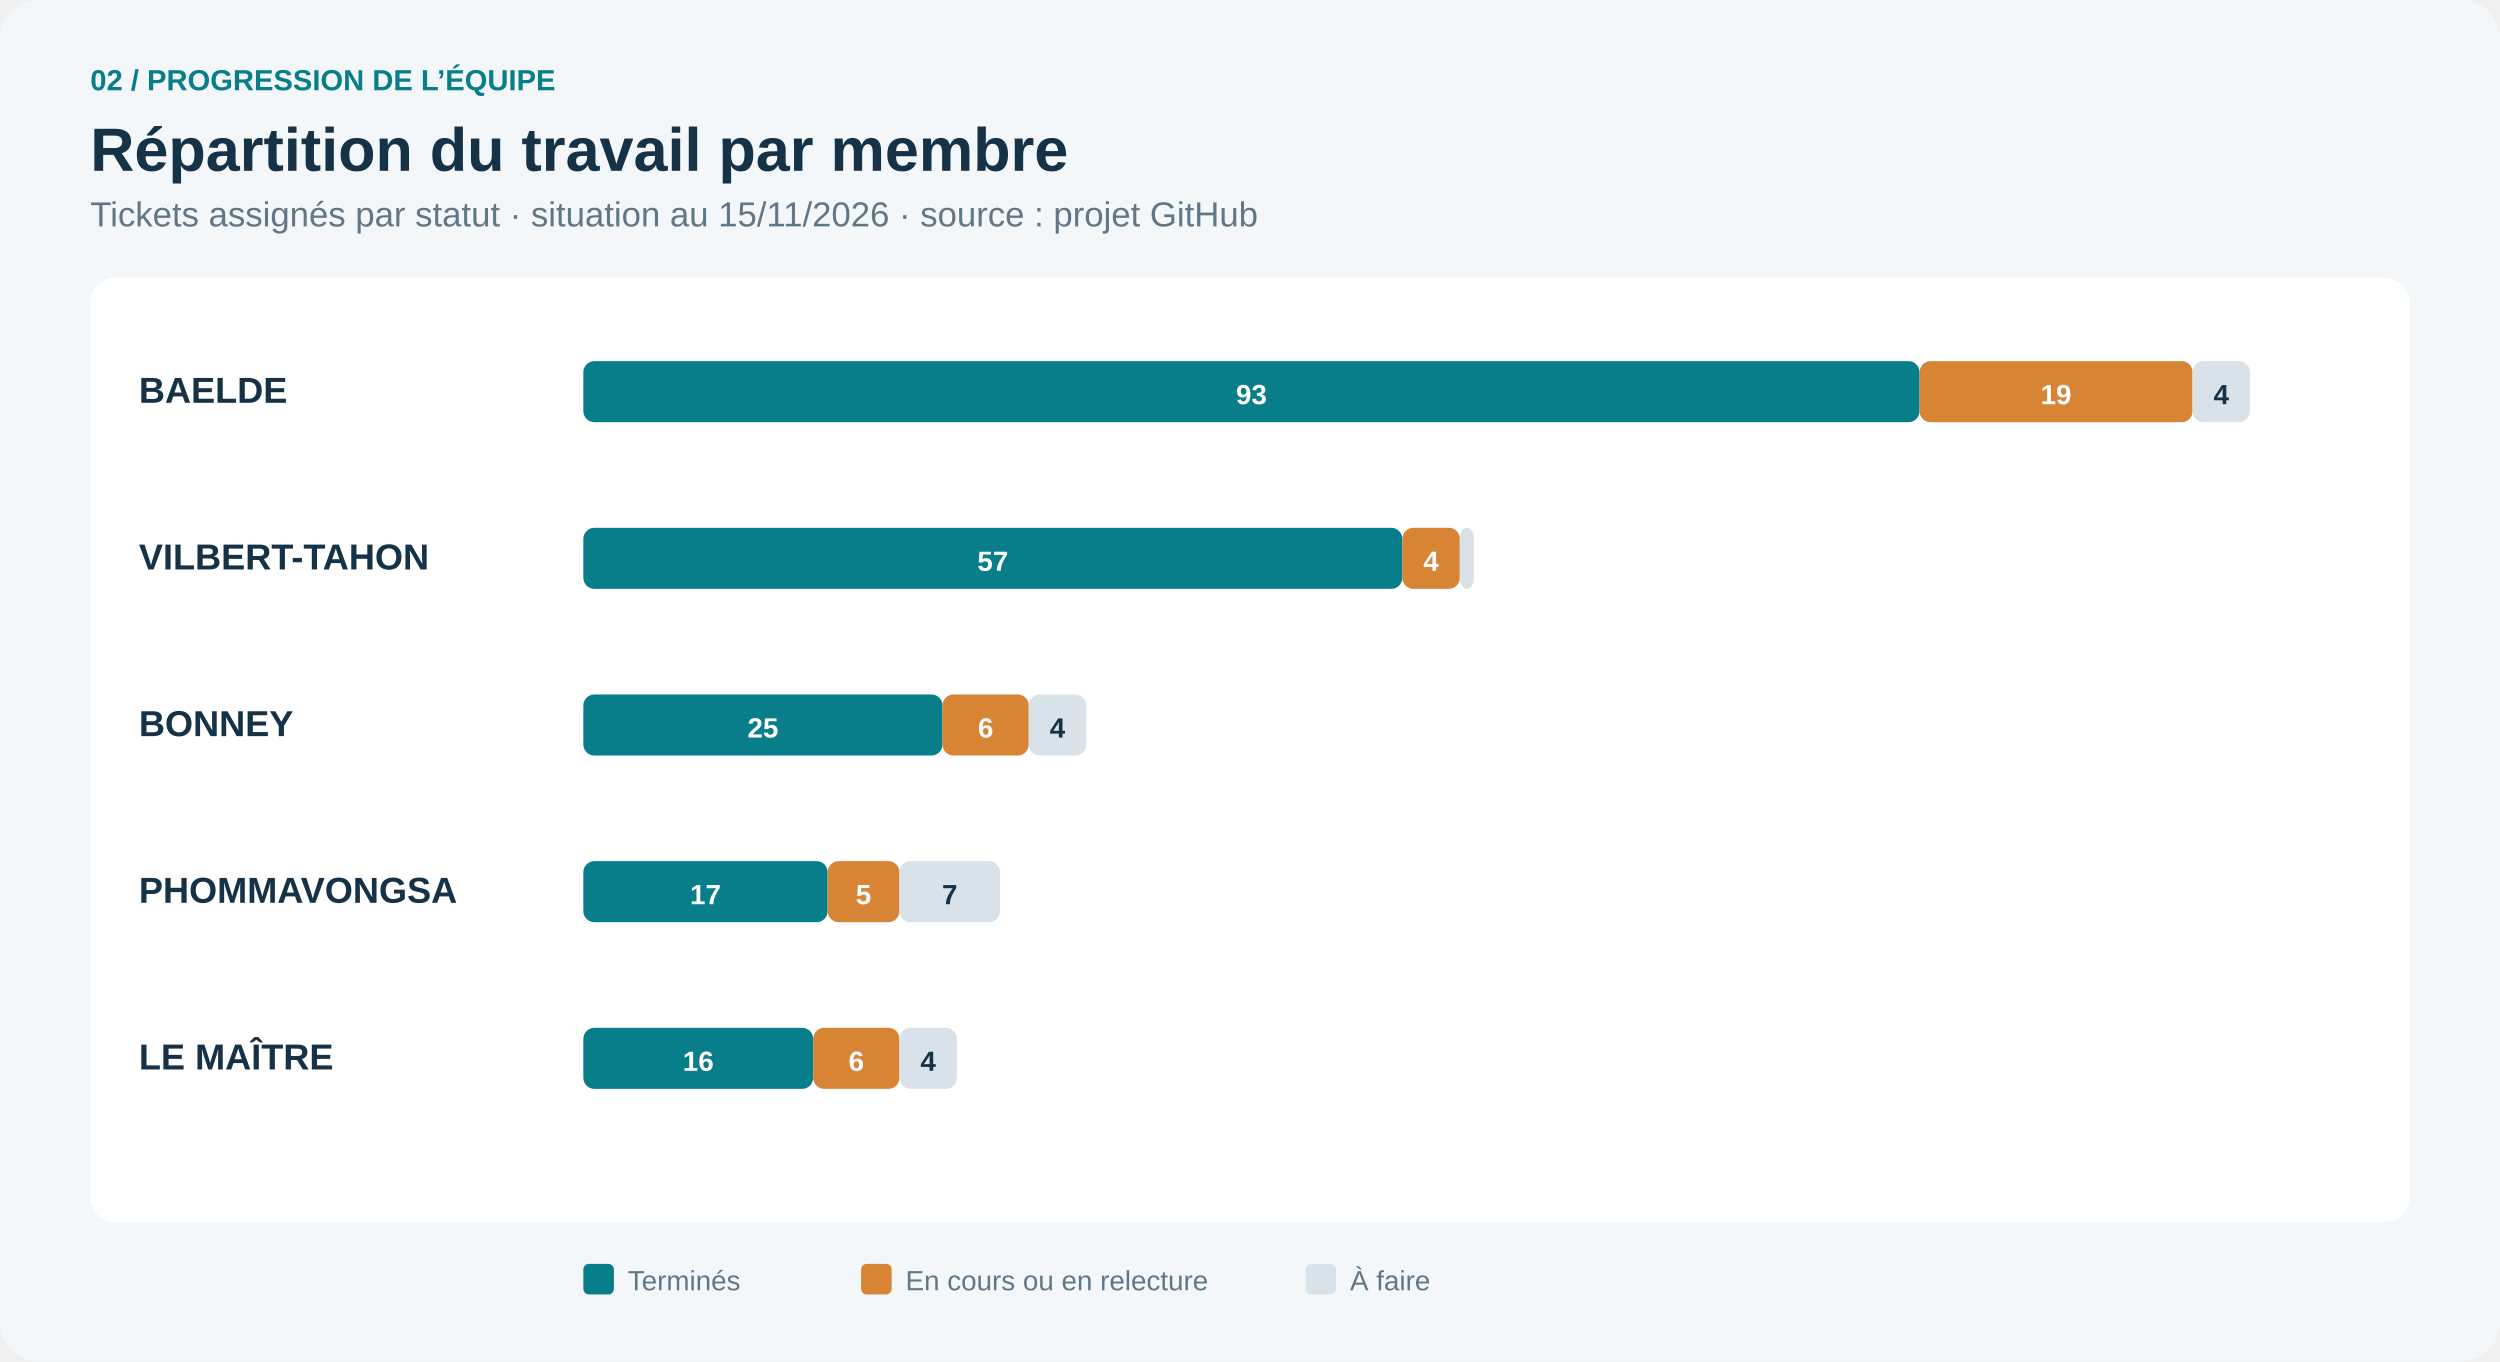
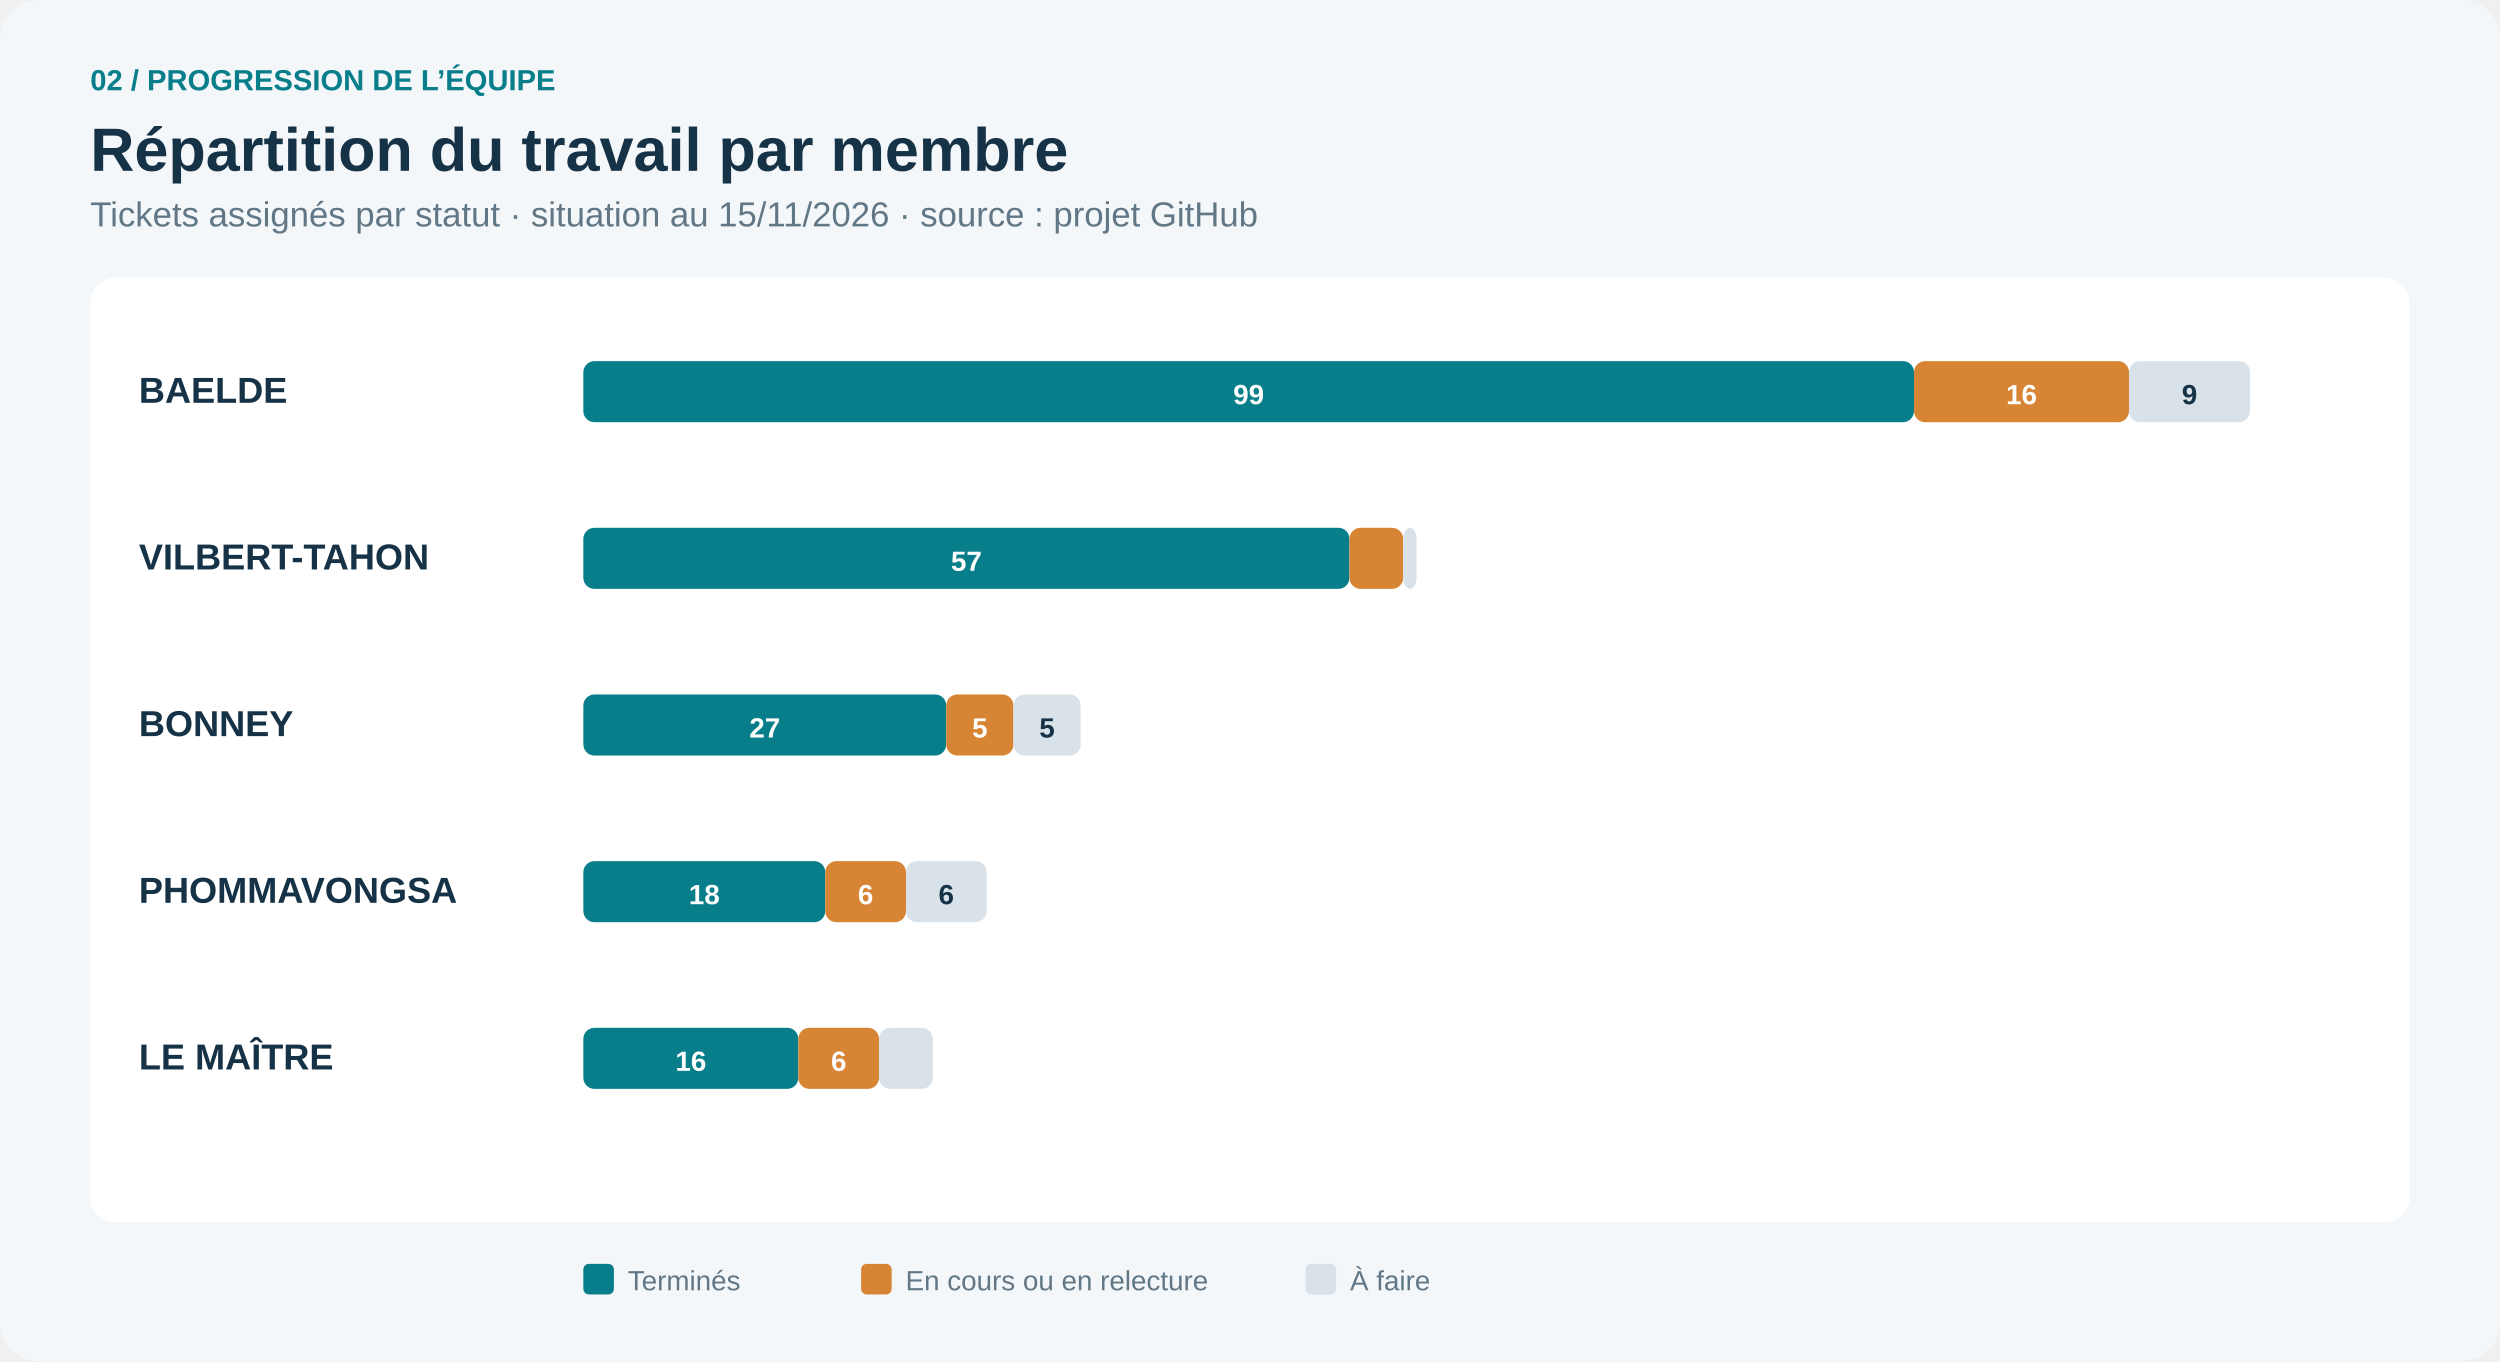
<svg xmlns="http://www.w3.org/2000/svg" width="1800" height="980" viewBox="0 0 1800 980" role="img">
  <g font-family="Calibri, Arial, sans-serif">
    <rect x="0" y="0" width="1800" height="980" rx="28" fill="#F4F7FA" />
    <text x="65" y="65" font-size="21" fill="#087E8B" font-weight="700" text-anchor="start">02 / PROGRESSION DE L’ÉQUIPE</text>
    <text x="65" y="123" font-size="44" fill="#163246" font-weight="700" text-anchor="start">Répartition du travail par membre</text>
    <text x="65" y="163" font-size="25" fill="#617786" font-weight="400" text-anchor="start">Tickets assignés par statut · situation au 15/11/2026 · source : projet GitHub</text>
    <rect x="65" y="200" width="1670" height="680" rx="18" fill="#FFFFFF" />
    <text x="100" y="290" font-size="26" fill="#163246" font-weight="700" text-anchor="start">BAELDE</text>
-     <rect x="420.0" y="260" width="962.1" height="44" rx="8" fill="#087E8B" />
-     <text x="901.034" y="291" font-size="20" fill="#FFFFFF" font-weight="700" text-anchor="middle">93</text>
-     <rect x="1382.1" y="260" width="196.6" height="44" rx="8" fill="#D78435" />
-     <text x="1480.345" y="291" font-size="20" fill="#FFFFFF" font-weight="700" text-anchor="middle">19</text>
-     <rect x="1578.6" y="260" width="41.4" height="44" rx="8" fill="#D9E2E8" />
-     <text x="1599.31" y="291" font-size="20" fill="#163246" font-weight="700" text-anchor="middle">4</text>
+     <rect x="420.0" y="260" width="958.1" height="44" rx="8" fill="#087E8B" />
+     <text x="899.032" y="291" font-size="20" fill="#FFFFFF" font-weight="700" text-anchor="middle">99</text>
+     <rect x="1378.1" y="260" width="154.8" height="44" rx="8" fill="#D78435" />
+     <text x="1455.484" y="291" font-size="20" fill="#FFFFFF" font-weight="700" text-anchor="middle">16</text>
+     <rect x="1532.9" y="260" width="87.1" height="44" rx="8" fill="#D9E2E8" />
+     <text x="1576.452" y="291" font-size="20" fill="#163246" font-weight="700" text-anchor="middle">9</text>
    <text x="100" y="410" font-size="26" fill="#163246" font-weight="700" text-anchor="start">VILBERT-TAHON</text>
-     <rect x="420.0" y="380" width="589.7" height="44" rx="8" fill="#087E8B" />
-     <text x="714.828" y="411" font-size="20" fill="#FFFFFF" font-weight="700" text-anchor="middle">57</text>
-     <rect x="1009.7" y="380" width="41.4" height="44" rx="8" fill="#D78435" />
-     <text x="1030.345" y="411" font-size="20" fill="#FFFFFF" font-weight="700" text-anchor="middle">4</text>
-     <rect x="1051.0" y="380" width="10.3" height="44" rx="8" fill="#D9E2E8" />
+     <rect x="420.0" y="380" width="551.6" height="44" rx="8" fill="#087E8B" />
+     <text x="695.806" y="411" font-size="20" fill="#FFFFFF" font-weight="700" text-anchor="middle">57</text>
+     <rect x="971.6" y="380" width="38.7" height="44" rx="8" fill="#D78435" />
+     <rect x="1010.3" y="380" width="9.7" height="44" rx="8" fill="#D9E2E8" />
    <text x="100" y="530" font-size="26" fill="#163246" font-weight="700" text-anchor="start">BONNEY</text>
-     <rect x="420.0" y="500" width="258.6" height="44" rx="8" fill="#087E8B" />
-     <text x="549.31" y="531" font-size="20" fill="#FFFFFF" font-weight="700" text-anchor="middle">25</text>
-     <rect x="678.6" y="500" width="62.1" height="44" rx="8" fill="#D78435" />
-     <text x="709.655" y="531" font-size="20" fill="#FFFFFF" font-weight="700" text-anchor="middle">6</text>
-     <rect x="740.7" y="500" width="41.4" height="44" rx="8" fill="#D9E2E8" />
-     <text x="761.379" y="531" font-size="20" fill="#163246" font-weight="700" text-anchor="middle">4</text>
+     <rect x="420.0" y="500" width="261.3" height="44" rx="8" fill="#087E8B" />
+     <text x="550.645" y="531" font-size="20" fill="#FFFFFF" font-weight="700" text-anchor="middle">27</text>
+     <rect x="681.3" y="500" width="48.4" height="44" rx="8" fill="#D78435" />
+     <text x="705.484" y="531" font-size="20" fill="#FFFFFF" font-weight="700" text-anchor="middle">5</text>
+     <rect x="729.7" y="500" width="48.4" height="44" rx="8" fill="#D9E2E8" />
+     <text x="753.871" y="531" font-size="20" fill="#163246" font-weight="700" text-anchor="middle">5</text>
    <text x="100" y="650" font-size="26" fill="#163246" font-weight="700" text-anchor="start">PHOMMAVONGSA</text>
-     <rect x="420.0" y="620" width="175.9" height="44" rx="8" fill="#087E8B" />
-     <text x="507.931" y="651" font-size="20" fill="#FFFFFF" font-weight="700" text-anchor="middle">17</text>
-     <rect x="595.9" y="620" width="51.7" height="44" rx="8" fill="#D78435" />
-     <text x="621.724" y="651" font-size="20" fill="#FFFFFF" font-weight="700" text-anchor="middle">5</text>
-     <rect x="647.6" y="620" width="72.4" height="44" rx="8" fill="#D9E2E8" />
-     <text x="683.793" y="651" font-size="20" fill="#163246" font-weight="700" text-anchor="middle">7</text>
+     <rect x="420.0" y="620" width="174.2" height="44" rx="8" fill="#087E8B" />
+     <text x="507.097" y="651" font-size="20" fill="#FFFFFF" font-weight="700" text-anchor="middle">18</text>
+     <rect x="594.2" y="620" width="58.1" height="44" rx="8" fill="#D78435" />
+     <text x="623.226" y="651" font-size="20" fill="#FFFFFF" font-weight="700" text-anchor="middle">6</text>
+     <rect x="652.3" y="620" width="58.1" height="44" rx="8" fill="#D9E2E8" />
+     <text x="681.29" y="651" font-size="20" fill="#163246" font-weight="700" text-anchor="middle">6</text>
    <text x="100" y="770" font-size="26" fill="#163246" font-weight="700" text-anchor="start">LE MAÎTRE</text>
-     <rect x="420.0" y="740" width="165.5" height="44" rx="8" fill="#087E8B" />
-     <text x="502.759" y="771" font-size="20" fill="#FFFFFF" font-weight="700" text-anchor="middle">16</text>
-     <rect x="585.5" y="740" width="62.1" height="44" rx="8" fill="#D78435" />
-     <text x="616.552" y="771" font-size="20" fill="#FFFFFF" font-weight="700" text-anchor="middle">6</text>
-     <rect x="647.6" y="740" width="41.4" height="44" rx="8" fill="#D9E2E8" />
-     <text x="668.276" y="771" font-size="20" fill="#163246" font-weight="700" text-anchor="middle">4</text>
+     <rect x="420.0" y="740" width="154.8" height="44" rx="8" fill="#087E8B" />
+     <text x="497.419" y="771" font-size="20" fill="#FFFFFF" font-weight="700" text-anchor="middle">16</text>
+     <rect x="574.8" y="740" width="58.1" height="44" rx="8" fill="#D78435" />
+     <text x="603.871" y="771" font-size="20" fill="#FFFFFF" font-weight="700" text-anchor="middle">6</text>
+     <rect x="632.9" y="740" width="38.7" height="44" rx="8" fill="#D9E2E8" />
    <rect x="420" y="910" width="22" height="22" rx="4" fill="#087E8B" />
    <text x="452" y="929" font-size="20" fill="#617786" font-weight="400" text-anchor="start">Terminés</text>
    <rect x="620" y="910" width="22" height="22" rx="4" fill="#D78435" />
    <text x="652" y="929" font-size="20" fill="#617786" font-weight="400" text-anchor="start">En cours ou en relecture</text>
    <rect x="940" y="910" width="22" height="22" rx="4" fill="#D9E2E8" />
    <text x="972" y="929" font-size="20" fill="#617786" font-weight="400" text-anchor="start">À faire</text>
  </g>
</svg>
